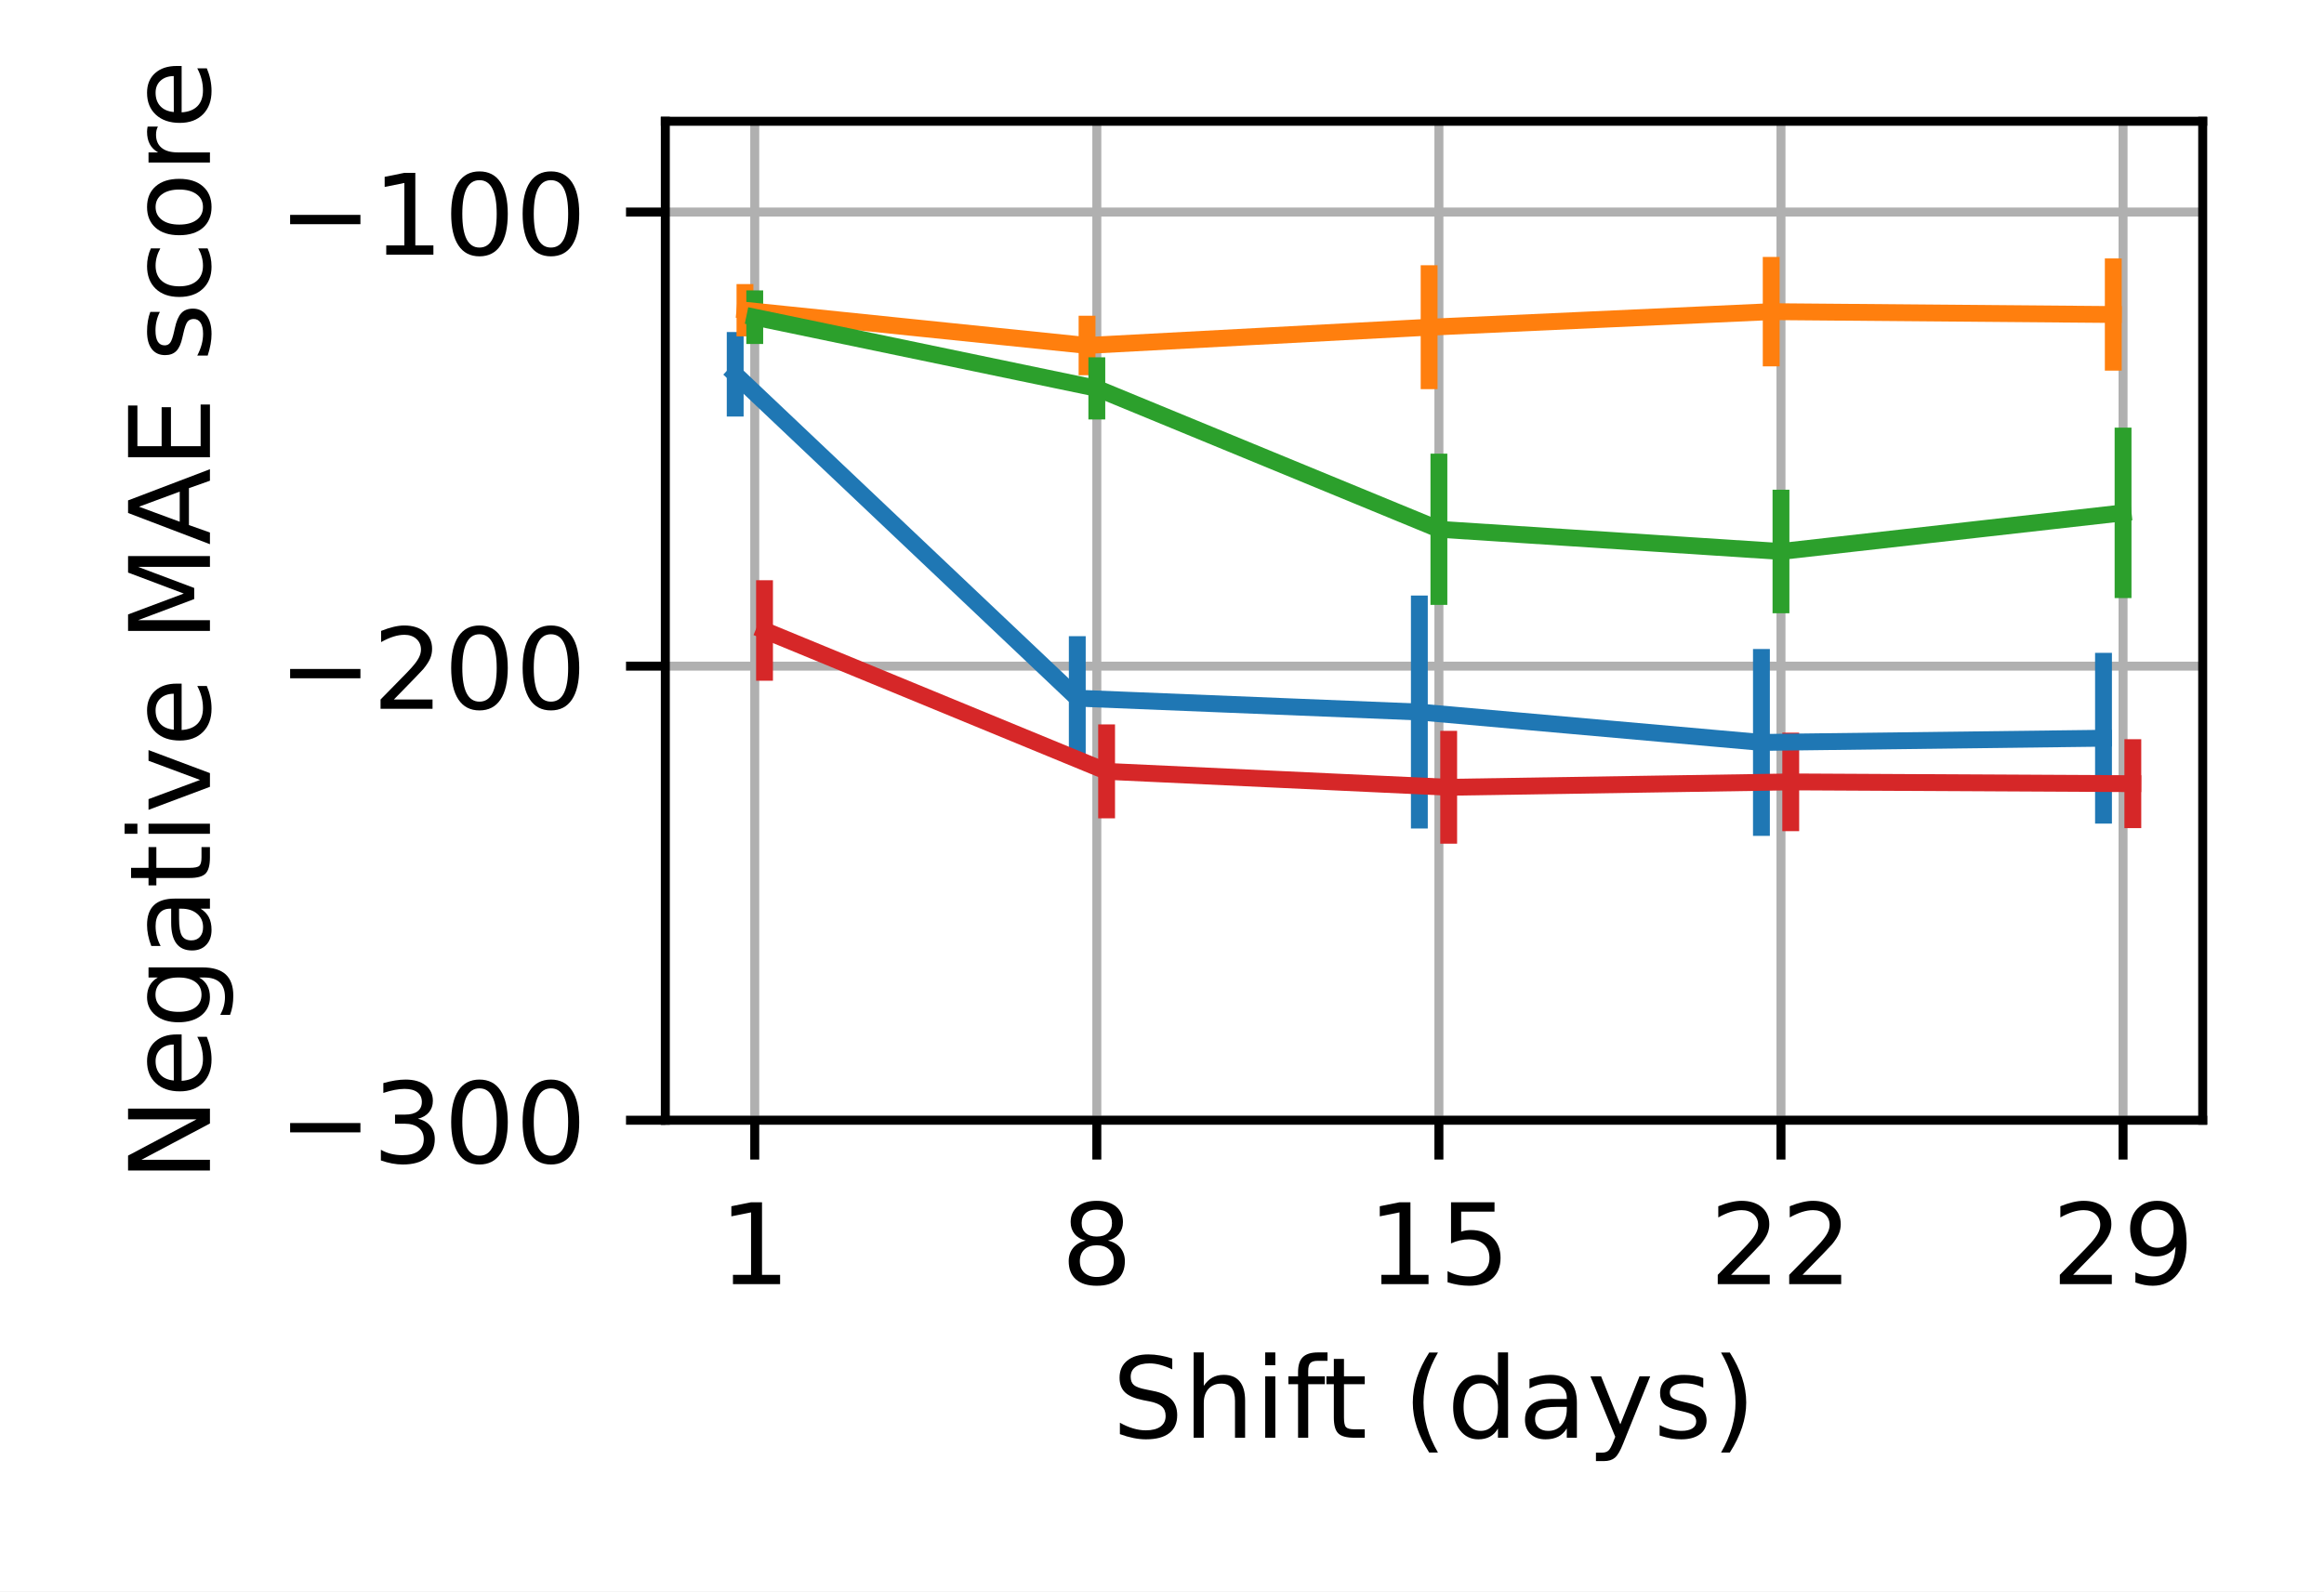
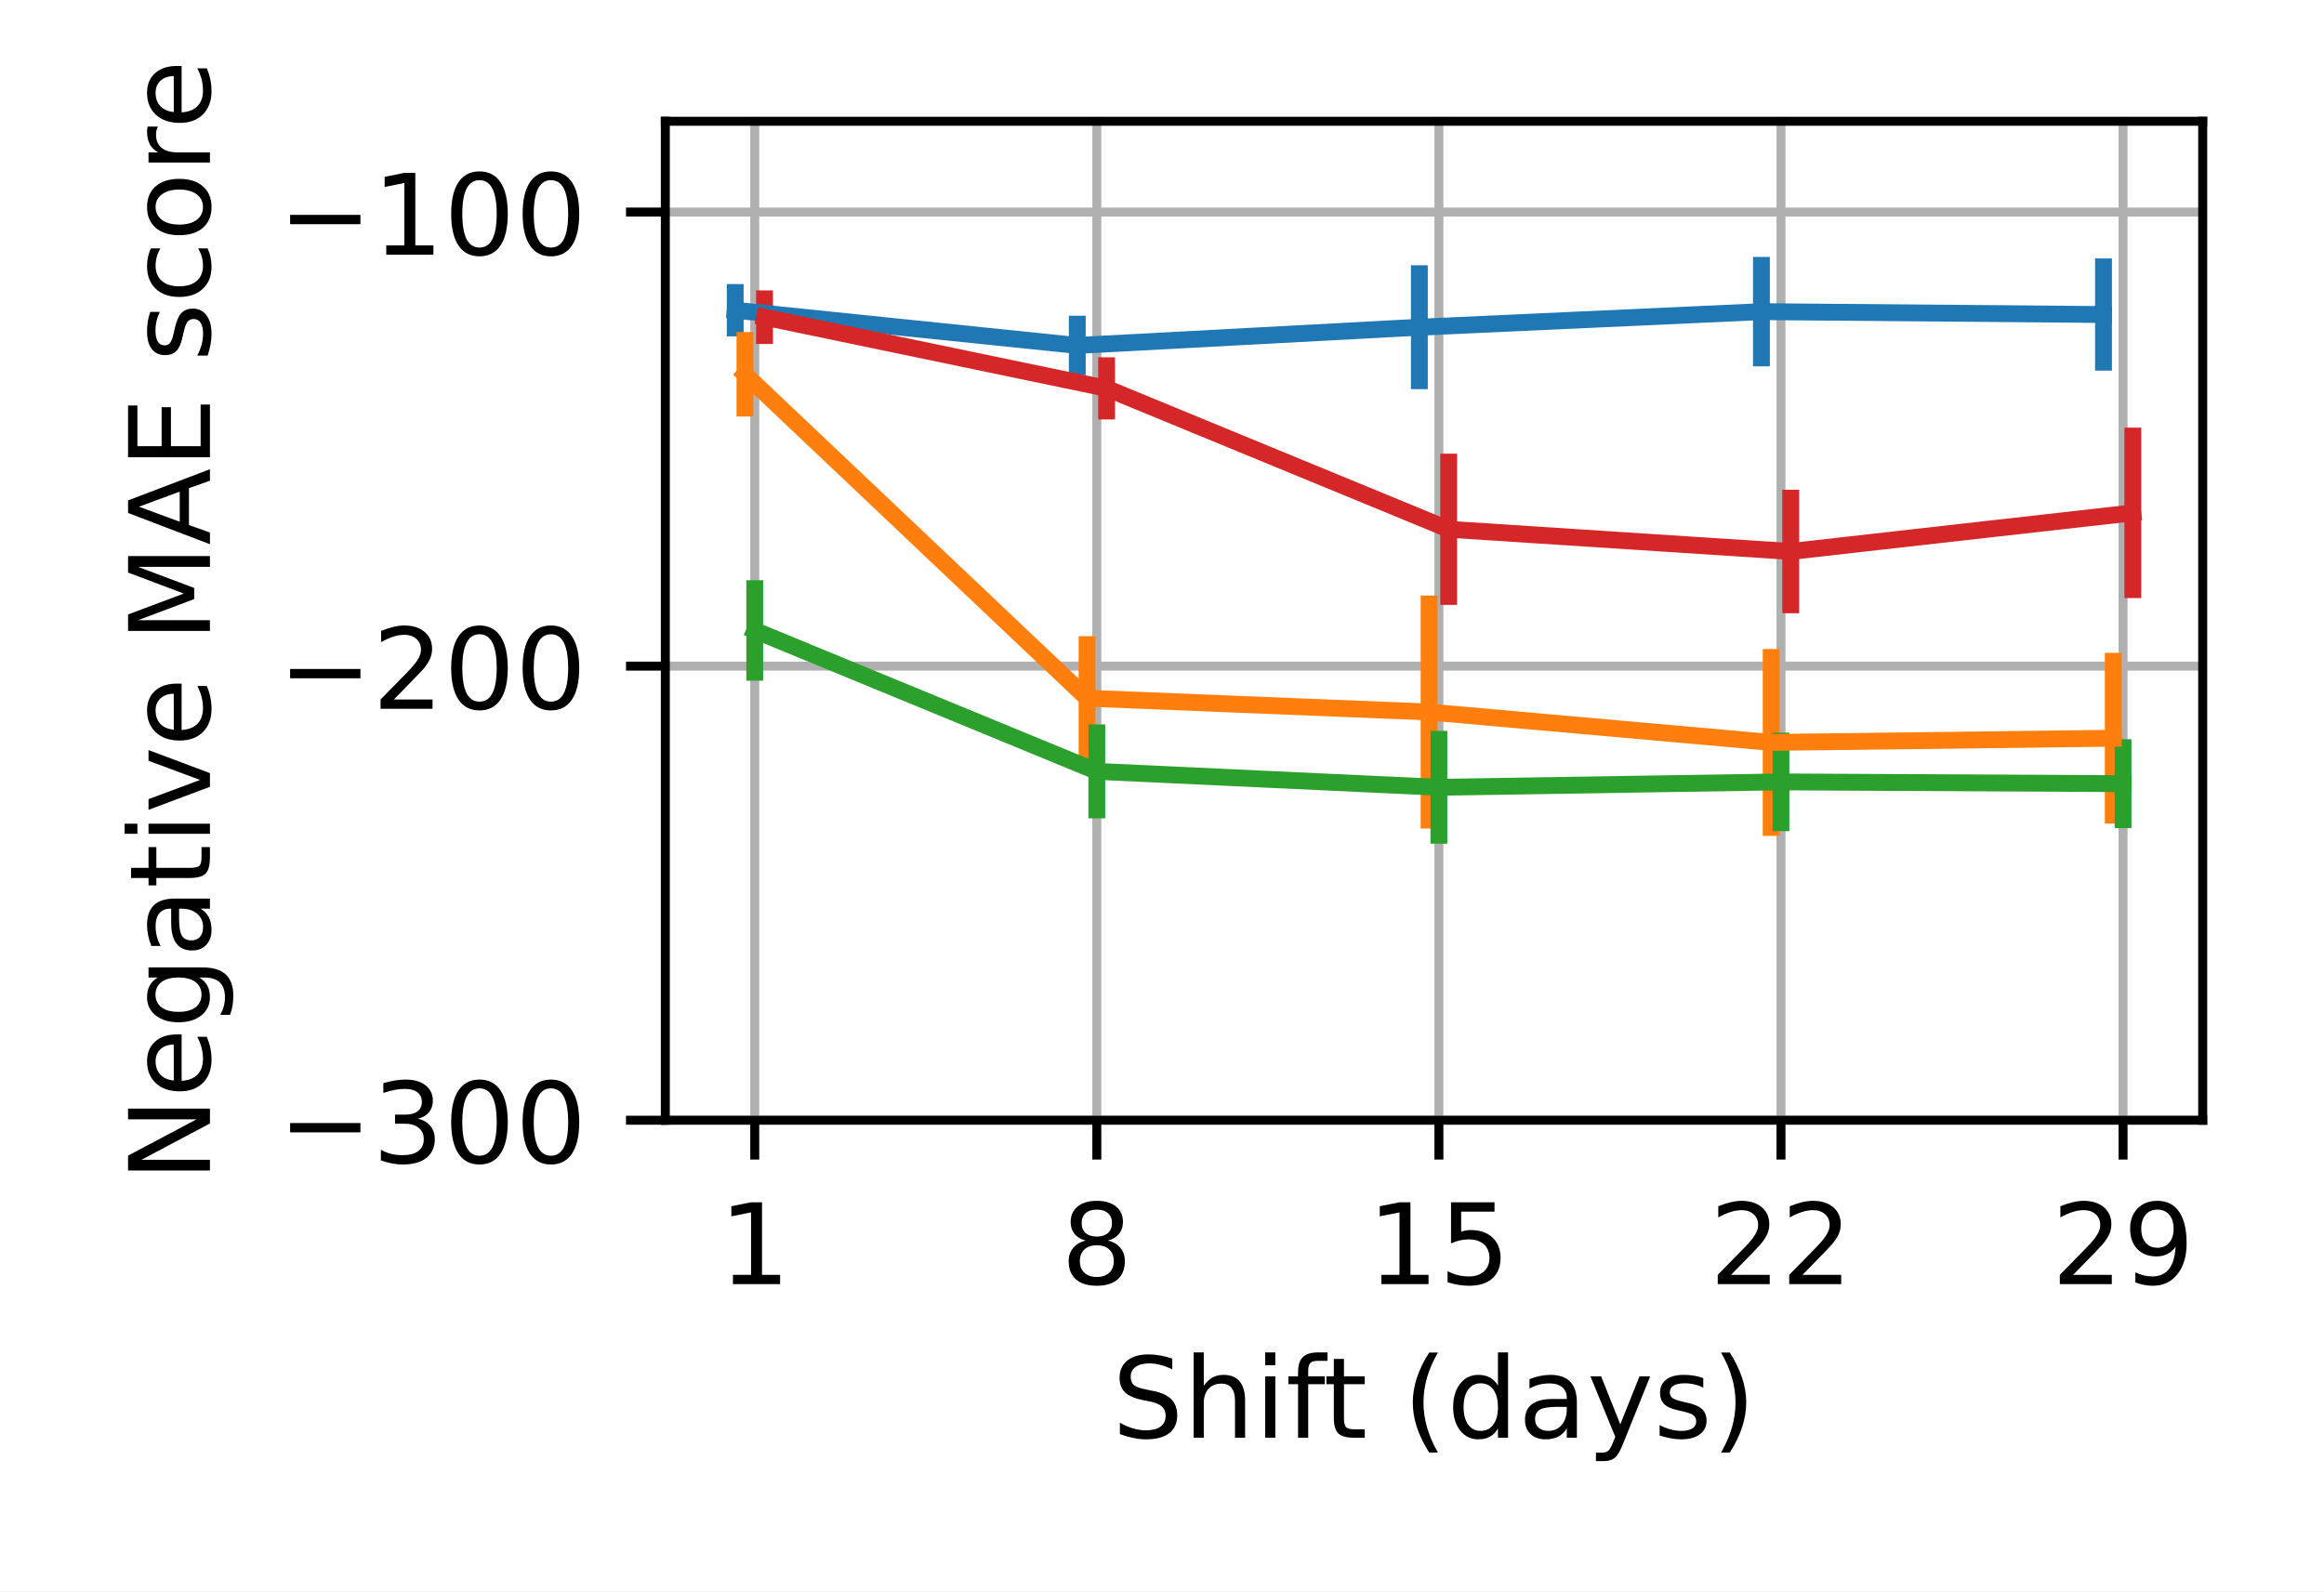
<svg xmlns="http://www.w3.org/2000/svg" xmlns:xlink="http://www.w3.org/1999/xlink" height="141.732pt" version="1.1" viewBox="0 0 206.929 141.732" width="206.929pt">
  <defs>
    <style type="text/css">*{stroke-linecap:butt;stroke-linejoin:round;}</style>
  </defs>
  <g id="figure_1">
    <g id="patch_1">
      <path d="M 0 141.732  L 206.929 141.732  L 206.929 0  L 0 0  z " style="fill:#ffffff;" />
    </g>
    <g id="axes_1">
      <g id="patch_2">
        <path d="M 59.24 99.772  L 196.129 99.772  L 196.129 10.8  L 59.24 10.8  z " style="fill:#ffffff;" />
      </g>
      <g id="matplotlib.axis_1">
        <g id="xtick_1">
          <g id="line2d_1">
-             <path clip-path="url(#p1ba5c6fe31)" d="M 67.203 99.772  L 67.203 10.8  " style="fill:none;stroke:#b0b0b0;stroke-linecap:square;stroke-width:0.8;" />
+             <path clip-path="url(#pe6e3cd3270)" d="M 67.203 99.772  L 67.203 10.8  " style="fill:none;stroke:#b0b0b0;stroke-linecap:square;stroke-width:0.8;" />
          </g>
          <g id="line2d_2">
            <defs>
-               <path d="M 0 0  L 0 3.5  " id="m6f637f64da" style="stroke:#000000;stroke-width:0.8;" />
-             </defs>
-             <g>
-               <use style="stroke:#000000;stroke-width:0.8;" x="67.203" xlink:href="#m6f637f64da" y="99.772" />
+               <path d="M 0 0  L 0 3.5  " id="m296b01f187" style="stroke:#000000;stroke-width:0.8;" />
+             </defs>
+             <g>
+               <use style="stroke:#000000;stroke-width:0.8;" x="67.203" xlink:href="#m296b01f187" y="99.772" />
            </g>
          </g>
          <g id="text_1">
            <g transform="translate(64.02147 114.3707)scale(0.1 -0.1)">
              <defs>
                <path d="M 794 531  L 1825 531  L 1825 4091  L 703 3866  L 703 4441  L 1819 4666  L 2450 4666  L 2450 531  L 3481 531  L 3481 0  L 794 0  L 794 531  z " id="DejaVuSans-31" transform="scale(0.015625)" />
              </defs>
              <use xlink:href="#DejaVuSans-31" />
            </g>
          </g>
        </g>
        <g id="xtick_2">
          <g id="line2d_3">
-             <path clip-path="url(#p1ba5c6fe31)" d="M 97.661 99.772  L 97.661 10.8  " style="fill:none;stroke:#b0b0b0;stroke-linecap:square;stroke-width:0.8;" />
+             <path clip-path="url(#pe6e3cd3270)" d="M 97.661 99.772  L 97.661 10.8  " style="fill:none;stroke:#b0b0b0;stroke-linecap:square;stroke-width:0.8;" />
          </g>
          <g id="line2d_4">
            <g>
-               <use style="stroke:#000000;stroke-width:0.8;" x="97.661" xlink:href="#m6f637f64da" y="99.772" />
+               <use style="stroke:#000000;stroke-width:0.8;" x="97.661" xlink:href="#m296b01f187" y="99.772" />
            </g>
          </g>
          <g id="text_2">
            <g transform="translate(94.47995 114.3707)scale(0.1 -0.1)">
              <defs>
                <path d="M 2034 2216  Q 1584 2216 1326 1975  Q 1069 1734 1069 1313  Q 1069 891 1326 650  Q 1584 409 2034 409  Q 2484 409 2743 651  Q 3003 894 3003 1313  Q 3003 1734 2745 1975  Q 2488 2216 2034 2216  z M 1403 2484  Q 997 2584 770 2862  Q 544 3141 544 3541  Q 544 4100 942 4425  Q 1341 4750 2034 4750  Q 2731 4750 3128 4425  Q 3525 4100 3525 3541  Q 3525 3141 3298 2862  Q 3072 2584 2669 2484  Q 3125 2378 3379 2068  Q 3634 1759 3634 1313  Q 3634 634 3220 271  Q 2806 -91 2034 -91  Q 1263 -91 848 271  Q 434 634 434 1313  Q 434 1759 690 2068  Q 947 2378 1403 2484  z M 1172 3481  Q 1172 3119 1398 2916  Q 1625 2713 2034 2713  Q 2441 2713 2670 2916  Q 2900 3119 2900 3481  Q 2900 3844 2670 4047  Q 2441 4250 2034 4250  Q 1625 4250 1398 4047  Q 1172 3844 1172 3481  z " id="DejaVuSans-38" transform="scale(0.015625)" />
              </defs>
              <use xlink:href="#DejaVuSans-38" />
            </g>
          </g>
        </g>
        <g id="xtick_3">
          <g id="line2d_5">
-             <path clip-path="url(#p1ba5c6fe31)" d="M 128.12 99.772  L 128.12 10.8  " style="fill:none;stroke:#b0b0b0;stroke-linecap:square;stroke-width:0.8;" />
+             <path clip-path="url(#pe6e3cd3270)" d="M 128.12 99.772  L 128.12 10.8  " style="fill:none;stroke:#b0b0b0;stroke-linecap:square;stroke-width:0.8;" />
          </g>
          <g id="line2d_6">
            <g>
-               <use style="stroke:#000000;stroke-width:0.8;" x="128.12" xlink:href="#m6f637f64da" y="99.772" />
+               <use style="stroke:#000000;stroke-width:0.8;" x="128.12" xlink:href="#m296b01f187" y="99.772" />
            </g>
          </g>
          <g id="text_3">
            <g transform="translate(121.7572 114.3707)scale(0.1 -0.1)">
              <defs>
                <path d="M 691 4666  L 3169 4666  L 3169 4134  L 1269 4134  L 1269 2991  Q 1406 3038 1543 3061  Q 1681 3084 1819 3084  Q 2600 3084 3056 2656  Q 3513 2228 3513 1497  Q 3513 744 3044 326  Q 2575 -91 1722 -91  Q 1428 -91 1123 -41  Q 819 9 494 109  L 494 744  Q 775 591 1075 516  Q 1375 441 1709 441  Q 2250 441 2565 725  Q 2881 1009 2881 1497  Q 2881 1984 2565 2268  Q 2250 2553 1709 2553  Q 1456 2553 1204 2497  Q 953 2441 691 2322  L 691 4666  z " id="DejaVuSans-35" transform="scale(0.015625)" />
              </defs>
              <use xlink:href="#DejaVuSans-31" />
              <use x="63.623" xlink:href="#DejaVuSans-35" />
            </g>
          </g>
        </g>
        <g id="xtick_4">
          <g id="line2d_7">
-             <path clip-path="url(#p1ba5c6fe31)" d="M 158.578 99.772  L 158.578 10.8  " style="fill:none;stroke:#b0b0b0;stroke-linecap:square;stroke-width:0.8;" />
+             <path clip-path="url(#pe6e3cd3270)" d="M 158.578 99.772  L 158.578 10.8  " style="fill:none;stroke:#b0b0b0;stroke-linecap:square;stroke-width:0.8;" />
          </g>
          <g id="line2d_8">
            <g>
-               <use style="stroke:#000000;stroke-width:0.8;" x="158.578" xlink:href="#m6f637f64da" y="99.772" />
+               <use style="stroke:#000000;stroke-width:0.8;" x="158.578" xlink:href="#m296b01f187" y="99.772" />
            </g>
          </g>
          <g id="text_4">
            <g transform="translate(152.2157 114.3707)scale(0.1 -0.1)">
              <defs>
                <path d="M 1228 531  L 3431 531  L 3431 0  L 469 0  L 469 531  Q 828 903 1448 1529  Q 2069 2156 2228 2338  Q 2531 2678 2651 2914  Q 2772 3150 2772 3378  Q 2772 3750 2511 3984  Q 2250 4219 1831 4219  Q 1534 4219 1204 4116  Q 875 4013 500 3803  L 500 4441  Q 881 4594 1212 4672  Q 1544 4750 1819 4750  Q 2544 4750 2975 4387  Q 3406 4025 3406 3419  Q 3406 3131 3298 2873  Q 3191 2616 2906 2266  Q 2828 2175 2409 1742  Q 1991 1309 1228 531  z " id="DejaVuSans-32" transform="scale(0.015625)" />
              </defs>
              <use xlink:href="#DejaVuSans-32" />
              <use x="63.623" xlink:href="#DejaVuSans-32" />
            </g>
          </g>
        </g>
        <g id="xtick_5">
          <g id="line2d_9">
-             <path clip-path="url(#p1ba5c6fe31)" d="M 189.037 99.772  L 189.037 10.8  " style="fill:none;stroke:#b0b0b0;stroke-linecap:square;stroke-width:0.8;" />
+             <path clip-path="url(#pe6e3cd3270)" d="M 189.037 99.772  L 189.037 10.8  " style="fill:none;stroke:#b0b0b0;stroke-linecap:square;stroke-width:0.8;" />
          </g>
          <g id="line2d_10">
            <g>
-               <use style="stroke:#000000;stroke-width:0.8;" x="189.037" xlink:href="#m6f637f64da" y="99.772" />
+               <use style="stroke:#000000;stroke-width:0.8;" x="189.037" xlink:href="#m296b01f187" y="99.772" />
            </g>
          </g>
          <g id="text_5">
            <g transform="translate(182.6742 114.3707)scale(0.1 -0.1)">
              <defs>
                <path d="M 703 97  L 703 672  Q 941 559 1184 500  Q 1428 441 1663 441  Q 2288 441 2617 861  Q 2947 1281 2994 2138  Q 2813 1869 2534 1725  Q 2256 1581 1919 1581  Q 1219 1581 811 2004  Q 403 2428 403 3163  Q 403 3881 828 4315  Q 1253 4750 1959 4750  Q 2769 4750 3195 4129  Q 3622 3509 3622 2328  Q 3622 1225 3098 567  Q 2575 -91 1691 -91  Q 1453 -91 1209 -44  Q 966 3 703 97  z M 1959 2075  Q 2384 2075 2632 2365  Q 2881 2656 2881 3163  Q 2881 3666 2632 3958  Q 2384 4250 1959 4250  Q 1534 4250 1286 3958  Q 1038 3666 1038 3163  Q 1038 2656 1286 2365  Q 1534 2075 1959 2075  z " id="DejaVuSans-39" transform="scale(0.015625)" />
              </defs>
              <use xlink:href="#DejaVuSans-32" />
              <use x="63.623" xlink:href="#DejaVuSans-39" />
            </g>
          </g>
        </g>
        <g id="text_6">
          <g transform="translate(99.02675 128.0488)scale(0.1 -0.1)">
            <defs>
              <path d="M 3425 4513  L 3425 3897  Q 3066 4069 2747 4153  Q 2428 4238 2131 4238  Q 1616 4238 1336 4038  Q 1056 3838 1056 3469  Q 1056 3159 1242 3001  Q 1428 2844 1947 2747  L 2328 2669  Q 3034 2534 3370 2195  Q 3706 1856 3706 1288  Q 3706 609 3251 259  Q 2797 -91 1919 -91  Q 1588 -91 1214 -16  Q 841 59 441 206  L 441 856  Q 825 641 1194 531  Q 1563 422 1919 422  Q 2459 422 2753 634  Q 3047 847 3047 1241  Q 3047 1584 2836 1778  Q 2625 1972 2144 2069  L 1759 2144  Q 1053 2284 737 2584  Q 422 2884 422 3419  Q 422 4038 858 4394  Q 1294 4750 2059 4750  Q 2388 4750 2728 4690  Q 3069 4631 3425 4513  z " id="DejaVuSans-53" transform="scale(0.015625)" />
              <path d="M 3513 2113  L 3513 0  L 2938 0  L 2938 2094  Q 2938 2591 2744 2837  Q 2550 3084 2163 3084  Q 1697 3084 1428 2787  Q 1159 2491 1159 1978  L 1159 0  L 581 0  L 581 4863  L 1159 4863  L 1159 2956  Q 1366 3272 1645 3428  Q 1925 3584 2291 3584  Q 2894 3584 3203 3211  Q 3513 2838 3513 2113  z " id="DejaVuSans-68" transform="scale(0.015625)" />
              <path d="M 603 3500  L 1178 3500  L 1178 0  L 603 0  L 603 3500  z M 603 4863  L 1178 4863  L 1178 4134  L 603 4134  L 603 4863  z " id="DejaVuSans-69" transform="scale(0.015625)" />
              <path d="M 2375 4863  L 2375 4384  L 1825 4384  Q 1516 4384 1395 4259  Q 1275 4134 1275 3809  L 1275 3500  L 2222 3500  L 2222 3053  L 1275 3053  L 1275 0  L 697 0  L 697 3053  L 147 3053  L 147 3500  L 697 3500  L 697 3744  Q 697 4328 969 4595  Q 1241 4863 1831 4863  L 2375 4863  z " id="DejaVuSans-66" transform="scale(0.015625)" />
              <path d="M 1172 4494  L 1172 3500  L 2356 3500  L 2356 3053  L 1172 3053  L 1172 1153  Q 1172 725 1289 603  Q 1406 481 1766 481  L 2356 481  L 2356 0  L 1766 0  Q 1100 0 847 248  Q 594 497 594 1153  L 594 3053  L 172 3053  L 172 3500  L 594 3500  L 594 4494  L 1172 4494  z " id="DejaVuSans-74" transform="scale(0.015625)" />
              <path id="DejaVuSans-20" transform="scale(0.015625)" />
              <path d="M 1984 4856  Q 1566 4138 1362 3434  Q 1159 2731 1159 2009  Q 1159 1288 1364 580  Q 1569 -128 1984 -844  L 1484 -844  Q 1016 -109 783 600  Q 550 1309 550 2009  Q 550 2706 781 3412  Q 1013 4119 1484 4856  L 1984 4856  z " id="DejaVuSans-28" transform="scale(0.015625)" />
              <path d="M 2906 2969  L 2906 4863  L 3481 4863  L 3481 0  L 2906 0  L 2906 525  Q 2725 213 2448 61  Q 2172 -91 1784 -91  Q 1150 -91 751 415  Q 353 922 353 1747  Q 353 2572 751 3078  Q 1150 3584 1784 3584  Q 2172 3584 2448 3432  Q 2725 3281 2906 2969  z M 947 1747  Q 947 1113 1208 752  Q 1469 391 1925 391  Q 2381 391 2643 752  Q 2906 1113 2906 1747  Q 2906 2381 2643 2742  Q 2381 3103 1925 3103  Q 1469 3103 1208 2742  Q 947 2381 947 1747  z " id="DejaVuSans-64" transform="scale(0.015625)" />
              <path d="M 2194 1759  Q 1497 1759 1228 1600  Q 959 1441 959 1056  Q 959 750 1161 570  Q 1363 391 1709 391  Q 2188 391 2477 730  Q 2766 1069 2766 1631  L 2766 1759  L 2194 1759  z M 3341 1997  L 3341 0  L 2766 0  L 2766 531  Q 2569 213 2275 61  Q 1981 -91 1556 -91  Q 1019 -91 701 211  Q 384 513 384 1019  Q 384 1609 779 1909  Q 1175 2209 1959 2209  L 2766 2209  L 2766 2266  Q 2766 2663 2505 2880  Q 2244 3097 1772 3097  Q 1472 3097 1187 3025  Q 903 2953 641 2809  L 641 3341  Q 956 3463 1253 3523  Q 1550 3584 1831 3584  Q 2591 3584 2966 3190  Q 3341 2797 3341 1997  z " id="DejaVuSans-61" transform="scale(0.015625)" />
              <path d="M 2059 -325  Q 1816 -950 1584 -1140  Q 1353 -1331 966 -1331  L 506 -1331  L 506 -850  L 844 -850  Q 1081 -850 1212 -737  Q 1344 -625 1503 -206  L 1606 56  L 191 3500  L 800 3500  L 1894 763  L 2988 3500  L 3597 3500  L 2059 -325  z " id="DejaVuSans-79" transform="scale(0.015625)" />
              <path d="M 2834 3397  L 2834 2853  Q 2591 2978 2328 3040  Q 2066 3103 1784 3103  Q 1356 3103 1142 2972  Q 928 2841 928 2578  Q 928 2378 1081 2264  Q 1234 2150 1697 2047  L 1894 2003  Q 2506 1872 2764 1633  Q 3022 1394 3022 966  Q 3022 478 2636 193  Q 2250 -91 1575 -91  Q 1294 -91 989 -36  Q 684 19 347 128  L 347 722  Q 666 556 975 473  Q 1284 391 1588 391  Q 1994 391 2212 530  Q 2431 669 2431 922  Q 2431 1156 2273 1281  Q 2116 1406 1581 1522  L 1381 1569  Q 847 1681 609 1914  Q 372 2147 372 2553  Q 372 3047 722 3315  Q 1072 3584 1716 3584  Q 2034 3584 2315 3537  Q 2597 3491 2834 3397  z " id="DejaVuSans-73" transform="scale(0.015625)" />
              <path d="M 513 4856  L 1013 4856  Q 1481 4119 1714 3412  Q 1947 2706 1947 2009  Q 1947 1309 1714 600  Q 1481 -109 1013 -844  L 513 -844  Q 928 -128 1133 580  Q 1338 1288 1338 2009  Q 1338 2731 1133 3434  Q 928 4138 513 4856  z " id="DejaVuSans-29" transform="scale(0.015625)" />
            </defs>
            <use xlink:href="#DejaVuSans-53" />
            <use x="63.477" xlink:href="#DejaVuSans-68" />
            <use x="126.855" xlink:href="#DejaVuSans-69" />
            <use x="154.639" xlink:href="#DejaVuSans-66" />
            <use x="188.094" xlink:href="#DejaVuSans-74" />
            <use x="227.303" xlink:href="#DejaVuSans-20" />
            <use x="259.09" xlink:href="#DejaVuSans-28" />
            <use x="298.104" xlink:href="#DejaVuSans-64" />
            <use x="361.58" xlink:href="#DejaVuSans-61" />
            <use x="422.859" xlink:href="#DejaVuSans-79" />
            <use x="482.039" xlink:href="#DejaVuSans-73" />
            <use x="534.139" xlink:href="#DejaVuSans-29" />
          </g>
        </g>
      </g>
      <g id="matplotlib.axis_2">
        <g id="ytick_1">
          <g id="line2d_11">
-             <path clip-path="url(#p1ba5c6fe31)" d="M 59.24 99.772  L 196.129 99.772  " style="fill:none;stroke:#b0b0b0;stroke-linecap:square;stroke-width:0.8;" />
+             <path clip-path="url(#pe6e3cd3270)" d="M 59.24 99.772  L 196.129 99.772  " style="fill:none;stroke:#b0b0b0;stroke-linecap:square;stroke-width:0.8;" />
          </g>
          <g id="line2d_12">
            <defs>
-               <path d="M 0 0  L -3.5 0  " id="m049389be55" style="stroke:#000000;stroke-width:0.8;" />
-             </defs>
-             <g>
-               <use style="stroke:#000000;stroke-width:0.8;" x="59.24" xlink:href="#m049389be55" y="99.772" />
+               <path d="M 0 0  L -3.5 0  " id="md3a9772e3e" style="stroke:#000000;stroke-width:0.8;" />
+             </defs>
+             <g>
+               <use style="stroke:#000000;stroke-width:0.8;" x="59.24" xlink:href="#md3a9772e3e" y="99.772" />
            </g>
          </g>
          <g id="text_7">
            <g transform="translate(24.77281 103.5715)scale(0.1 -0.1)">
              <defs>
                <path d="M 678 2272  L 4684 2272  L 4684 1741  L 678 1741  L 678 2272  z " id="DejaVuSans-2212" transform="scale(0.015625)" />
                <path d="M 2597 2516  Q 3050 2419 3304 2112  Q 3559 1806 3559 1356  Q 3559 666 3084 287  Q 2609 -91 1734 -91  Q 1441 -91 1130 -33  Q 819 25 488 141  L 488 750  Q 750 597 1062 519  Q 1375 441 1716 441  Q 2309 441 2620 675  Q 2931 909 2931 1356  Q 2931 1769 2642 2001  Q 2353 2234 1838 2234  L 1294 2234  L 1294 2753  L 1863 2753  Q 2328 2753 2575 2939  Q 2822 3125 2822 3475  Q 2822 3834 2567 4026  Q 2313 4219 1838 4219  Q 1578 4219 1281 4162  Q 984 4106 628 3988  L 628 4550  Q 988 4650 1302 4700  Q 1616 4750 1894 4750  Q 2613 4750 3031 4423  Q 3450 4097 3450 3541  Q 3450 3153 3228 2886  Q 3006 2619 2597 2516  z " id="DejaVuSans-33" transform="scale(0.015625)" />
                <path d="M 2034 4250  Q 1547 4250 1301 3770  Q 1056 3291 1056 2328  Q 1056 1369 1301 889  Q 1547 409 2034 409  Q 2525 409 2770 889  Q 3016 1369 3016 2328  Q 3016 3291 2770 3770  Q 2525 4250 2034 4250  z M 2034 4750  Q 2819 4750 3233 4129  Q 3647 3509 3647 2328  Q 3647 1150 3233 529  Q 2819 -91 2034 -91  Q 1250 -91 836 529  Q 422 1150 422 2328  Q 422 3509 836 4129  Q 1250 4750 2034 4750  z " id="DejaVuSans-30" transform="scale(0.015625)" />
              </defs>
              <use xlink:href="#DejaVuSans-2212" />
              <use x="83.789" xlink:href="#DejaVuSans-33" />
              <use x="147.412" xlink:href="#DejaVuSans-30" />
              <use x="211.035" xlink:href="#DejaVuSans-30" />
            </g>
          </g>
        </g>
        <g id="ytick_2">
          <g id="line2d_13">
-             <path clip-path="url(#p1ba5c6fe31)" d="M 59.24 59.33  L 196.129 59.33  " style="fill:none;stroke:#b0b0b0;stroke-linecap:square;stroke-width:0.8;" />
+             <path clip-path="url(#pe6e3cd3270)" d="M 59.24 59.33  L 196.129 59.33  " style="fill:none;stroke:#b0b0b0;stroke-linecap:square;stroke-width:0.8;" />
          </g>
          <g id="line2d_14">
            <g>
-               <use style="stroke:#000000;stroke-width:0.8;" x="59.24" xlink:href="#m049389be55" y="59.33" />
+               <use style="stroke:#000000;stroke-width:0.8;" x="59.24" xlink:href="#md3a9772e3e" y="59.33" />
            </g>
          </g>
          <g id="text_8">
            <g transform="translate(24.77281 63.12956)scale(0.1 -0.1)">
              <use xlink:href="#DejaVuSans-2212" />
              <use x="83.789" xlink:href="#DejaVuSans-32" />
              <use x="147.412" xlink:href="#DejaVuSans-30" />
              <use x="211.035" xlink:href="#DejaVuSans-30" />
            </g>
          </g>
        </g>
        <g id="ytick_3">
          <g id="line2d_15">
-             <path clip-path="url(#p1ba5c6fe31)" d="M 59.24 18.888  L 196.129 18.888  " style="fill:none;stroke:#b0b0b0;stroke-linecap:square;stroke-width:0.8;" />
+             <path clip-path="url(#pe6e3cd3270)" d="M 59.24 18.888  L 196.129 18.888  " style="fill:none;stroke:#b0b0b0;stroke-linecap:square;stroke-width:0.8;" />
          </g>
          <g id="line2d_16">
            <g>
-               <use style="stroke:#000000;stroke-width:0.8;" x="59.24" xlink:href="#m049389be55" y="18.888" />
+               <use style="stroke:#000000;stroke-width:0.8;" x="59.24" xlink:href="#md3a9772e3e" y="18.888" />
            </g>
          </g>
          <g id="text_9">
            <g transform="translate(24.77281 22.68761)scale(0.1 -0.1)">
              <use xlink:href="#DejaVuSans-2212" />
              <use x="83.789" xlink:href="#DejaVuSans-31" />
              <use x="147.412" xlink:href="#DejaVuSans-30" />
              <use x="211.035" xlink:href="#DejaVuSans-30" />
            </g>
          </g>
        </g>
        <g id="text_10">
          <g transform="translate(18.69312 105.2315)rotate(-90)scale(0.1 -0.1)">
            <defs>
              <path d="M 628 4666  L 1478 4666  L 3547 763  L 3547 4666  L 4159 4666  L 4159 0  L 3309 0  L 1241 3903  L 1241 0  L 628 0  L 628 4666  z " id="DejaVuSans-4e" transform="scale(0.015625)" />
              <path d="M 3597 1894  L 3597 1613  L 953 1613  Q 991 1019 1311 708  Q 1631 397 2203 397  Q 2534 397 2845 478  Q 3156 559 3463 722  L 3463 178  Q 3153 47 2828 -22  Q 2503 -91 2169 -91  Q 1331 -91 842 396  Q 353 884 353 1716  Q 353 2575 817 3079  Q 1281 3584 2069 3584  Q 2775 3584 3186 3129  Q 3597 2675 3597 1894  z M 3022 2063  Q 3016 2534 2758 2815  Q 2500 3097 2075 3097  Q 1594 3097 1305 2825  Q 1016 2553 972 2059  L 3022 2063  z " id="DejaVuSans-65" transform="scale(0.015625)" />
              <path d="M 2906 1791  Q 2906 2416 2648 2759  Q 2391 3103 1925 3103  Q 1463 3103 1205 2759  Q 947 2416 947 1791  Q 947 1169 1205 825  Q 1463 481 1925 481  Q 2391 481 2648 825  Q 2906 1169 2906 1791  z M 3481 434  Q 3481 -459 3084 -895  Q 2688 -1331 1869 -1331  Q 1566 -1331 1297 -1286  Q 1028 -1241 775 -1147  L 775 -588  Q 1028 -725 1275 -790  Q 1522 -856 1778 -856  Q 2344 -856 2625 -561  Q 2906 -266 2906 331  L 2906 616  Q 2728 306 2450 153  Q 2172 0 1784 0  Q 1141 0 747 490  Q 353 981 353 1791  Q 353 2603 747 3093  Q 1141 3584 1784 3584  Q 2172 3584 2450 3431  Q 2728 3278 2906 2969  L 2906 3500  L 3481 3500  L 3481 434  z " id="DejaVuSans-67" transform="scale(0.015625)" />
              <path d="M 191 3500  L 800 3500  L 1894 563  L 2988 3500  L 3597 3500  L 2284 0  L 1503 0  L 191 3500  z " id="DejaVuSans-76" transform="scale(0.015625)" />
              <path d="M 628 4666  L 1569 4666  L 2759 1491  L 3956 4666  L 4897 4666  L 4897 0  L 4281 0  L 4281 4097  L 3078 897  L 2444 897  L 1241 4097  L 1241 0  L 628 0  L 628 4666  z " id="DejaVuSans-4d" transform="scale(0.015625)" />
              <path d="M 2188 4044  L 1331 1722  L 3047 1722  L 2188 4044  z M 1831 4666  L 2547 4666  L 4325 0  L 3669 0  L 3244 1197  L 1141 1197  L 716 0  L 50 0  L 1831 4666  z " id="DejaVuSans-41" transform="scale(0.015625)" />
              <path d="M 628 4666  L 3578 4666  L 3578 4134  L 1259 4134  L 1259 2753  L 3481 2753  L 3481 2222  L 1259 2222  L 1259 531  L 3634 531  L 3634 0  L 628 0  L 628 4666  z " id="DejaVuSans-45" transform="scale(0.015625)" />
              <path d="M 3122 3366  L 3122 2828  Q 2878 2963 2633 3030  Q 2388 3097 2138 3097  Q 1578 3097 1268 2742  Q 959 2388 959 1747  Q 959 1106 1268 751  Q 1578 397 2138 397  Q 2388 397 2633 464  Q 2878 531 3122 666  L 3122 134  Q 2881 22 2623 -34  Q 2366 -91 2075 -91  Q 1284 -91 818 406  Q 353 903 353 1747  Q 353 2603 823 3093  Q 1294 3584 2113 3584  Q 2378 3584 2631 3529  Q 2884 3475 3122 3366  z " id="DejaVuSans-63" transform="scale(0.015625)" />
              <path d="M 1959 3097  Q 1497 3097 1228 2736  Q 959 2375 959 1747  Q 959 1119 1226 758  Q 1494 397 1959 397  Q 2419 397 2687 759  Q 2956 1122 2956 1747  Q 2956 2369 2687 2733  Q 2419 3097 1959 3097  z M 1959 3584  Q 2709 3584 3137 3096  Q 3566 2609 3566 1747  Q 3566 888 3137 398  Q 2709 -91 1959 -91  Q 1206 -91 779 398  Q 353 888 353 1747  Q 353 2609 779 3096  Q 1206 3584 1959 3584  z " id="DejaVuSans-6f" transform="scale(0.015625)" />
              <path d="M 2631 2963  Q 2534 3019 2420 3045  Q 2306 3072 2169 3072  Q 1681 3072 1420 2755  Q 1159 2438 1159 1844  L 1159 0  L 581 0  L 581 3500  L 1159 3500  L 1159 2956  Q 1341 3275 1631 3429  Q 1922 3584 2338 3584  Q 2397 3584 2469 3576  Q 2541 3569 2628 3553  L 2631 2963  z " id="DejaVuSans-72" transform="scale(0.015625)" />
            </defs>
            <use xlink:href="#DejaVuSans-4e" />
            <use x="74.805" xlink:href="#DejaVuSans-65" />
            <use x="136.328" xlink:href="#DejaVuSans-67" />
            <use x="199.805" xlink:href="#DejaVuSans-61" />
            <use x="261.084" xlink:href="#DejaVuSans-74" />
            <use x="300.293" xlink:href="#DejaVuSans-69" />
            <use x="328.076" xlink:href="#DejaVuSans-76" />
            <use x="387.256" xlink:href="#DejaVuSans-65" />
            <use x="448.779" xlink:href="#DejaVuSans-20" />
            <use x="480.566" xlink:href="#DejaVuSans-4d" />
            <use x="566.846" xlink:href="#DejaVuSans-41" />
            <use x="635.254" xlink:href="#DejaVuSans-45" />
            <use x="698.438" xlink:href="#DejaVuSans-20" />
            <use x="730.225" xlink:href="#DejaVuSans-73" />
            <use x="782.324" xlink:href="#DejaVuSans-63" />
            <use x="837.305" xlink:href="#DejaVuSans-6f" />
            <use x="898.486" xlink:href="#DejaVuSans-72" />
            <use x="937.35" xlink:href="#DejaVuSans-65" />
          </g>
        </g>
      </g>
      <g id="LineCollection_1">
-         <path clip-path="url(#p1ba5c6fe31)" d="M 65.462 37.097  L 65.462 29.569  " style="fill:none;stroke:#1f77b4;stroke-width:1.5;" />
-         <path clip-path="url(#p1ba5c6fe31)" d="M 95.921 67.701  L 95.921 56.662  " style="fill:none;stroke:#1f77b4;stroke-width:1.5;" />
-         <path clip-path="url(#p1ba5c6fe31)" d="M 126.379 73.787  L 126.379 53.041  " style="fill:none;stroke:#1f77b4;stroke-width:1.5;" />
-         <path clip-path="url(#p1ba5c6fe31)" d="M 156.838 74.444  L 156.838 57.802  " style="fill:none;stroke:#1f77b4;stroke-width:1.5;" />
-         <path clip-path="url(#p1ba5c6fe31)" d="M 187.296 73.353  L 187.296 58.145  " style="fill:none;stroke:#1f77b4;stroke-width:1.5;" />
+         <path clip-path="url(#pe6e3cd3270)" d="M 65.462 29.957  L 65.462 25.302  " style="fill:none;stroke:#1f77b4;stroke-width:1.5;" />
+         <path clip-path="url(#pe6e3cd3270)" d="M 95.921 33.417  L 95.921 28.121  " style="fill:none;stroke:#1f77b4;stroke-width:1.5;" />
+         <path clip-path="url(#pe6e3cd3270)" d="M 126.379 34.66  L 126.379 23.625  " style="fill:none;stroke:#1f77b4;stroke-width:1.5;" />
+         <path clip-path="url(#pe6e3cd3270)" d="M 156.838 32.628  L 156.838 22.883  " style="fill:none;stroke:#1f77b4;stroke-width:1.5;" />
+         <path clip-path="url(#pe6e3cd3270)" d="M 187.296 33.007  L 187.296 23.018  " style="fill:none;stroke:#1f77b4;stroke-width:1.5;" />
      </g>
      <g id="LineCollection_2">
-         <path clip-path="url(#p1ba5c6fe31)" d="M 66.332 29.957  L 66.332 25.302  " style="fill:none;stroke:#ff7f0e;stroke-width:1.5;" />
-         <path clip-path="url(#p1ba5c6fe31)" d="M 96.791 33.417  L 96.791 28.121  " style="fill:none;stroke:#ff7f0e;stroke-width:1.5;" />
-         <path clip-path="url(#p1ba5c6fe31)" d="M 127.249 34.66  L 127.249 23.625  " style="fill:none;stroke:#ff7f0e;stroke-width:1.5;" />
-         <path clip-path="url(#p1ba5c6fe31)" d="M 157.708 32.628  L 157.708 22.883  " style="fill:none;stroke:#ff7f0e;stroke-width:1.5;" />
-         <path clip-path="url(#p1ba5c6fe31)" d="M 188.166 33.007  L 188.166 23.018  " style="fill:none;stroke:#ff7f0e;stroke-width:1.5;" />
+         <path clip-path="url(#pe6e3cd3270)" d="M 66.332 37.097  L 66.332 29.569  " style="fill:none;stroke:#ff7f0e;stroke-width:1.5;" />
+         <path clip-path="url(#pe6e3cd3270)" d="M 96.791 67.701  L 96.791 56.662  " style="fill:none;stroke:#ff7f0e;stroke-width:1.5;" />
+         <path clip-path="url(#pe6e3cd3270)" d="M 127.249 73.787  L 127.249 53.041  " style="fill:none;stroke:#ff7f0e;stroke-width:1.5;" />
+         <path clip-path="url(#pe6e3cd3270)" d="M 157.708 74.444  L 157.708 57.802  " style="fill:none;stroke:#ff7f0e;stroke-width:1.5;" />
+         <path clip-path="url(#pe6e3cd3270)" d="M 188.166 73.353  L 188.166 58.145  " style="fill:none;stroke:#ff7f0e;stroke-width:1.5;" />
      </g>
      <g id="LineCollection_3">
-         <path clip-path="url(#p1ba5c6fe31)" d="M 67.203 30.637  L 67.203 25.862  " style="fill:none;stroke:#2ca02c;stroke-width:1.5;" />
-         <path clip-path="url(#p1ba5c6fe31)" d="M 97.661 37.355  L 97.661 31.821  " style="fill:none;stroke:#2ca02c;stroke-width:1.5;" />
-         <path clip-path="url(#p1ba5c6fe31)" d="M 128.12 53.875  L 128.12 40.402  " style="fill:none;stroke:#2ca02c;stroke-width:1.5;" />
-         <path clip-path="url(#p1ba5c6fe31)" d="M 158.578 54.618  L 158.578 43.615  " style="fill:none;stroke:#2ca02c;stroke-width:1.5;" />
-         <path clip-path="url(#p1ba5c6fe31)" d="M 189.037 53.266  L 189.037 38.087  " style="fill:none;stroke:#2ca02c;stroke-width:1.5;" />
+         <path clip-path="url(#pe6e3cd3270)" d="M 67.203 60.629  L 67.203 51.675  " style="fill:none;stroke:#2ca02c;stroke-width:1.5;" />
+         <path clip-path="url(#pe6e3cd3270)" d="M 97.661 72.881  L 97.661 64.519  " style="fill:none;stroke:#2ca02c;stroke-width:1.5;" />
+         <path clip-path="url(#pe6e3cd3270)" d="M 128.12 75.142  L 128.12 65.094  " style="fill:none;stroke:#2ca02c;stroke-width:1.5;" />
+         <path clip-path="url(#pe6e3cd3270)" d="M 158.578 74.024  L 158.578 65.253  " style="fill:none;stroke:#2ca02c;stroke-width:1.5;" />
+         <path clip-path="url(#pe6e3cd3270)" d="M 189.037 73.756  L 189.037 65.836  " style="fill:none;stroke:#2ca02c;stroke-width:1.5;" />
      </g>
      <g id="LineCollection_4">
-         <path clip-path="url(#p1ba5c6fe31)" d="M 68.073 60.629  L 68.073 51.675  " style="fill:none;stroke:#d62728;stroke-width:1.5;" />
-         <path clip-path="url(#p1ba5c6fe31)" d="M 98.531 72.881  L 98.531 64.519  " style="fill:none;stroke:#d62728;stroke-width:1.5;" />
-         <path clip-path="url(#p1ba5c6fe31)" d="M 128.99 75.142  L 128.99 65.094  " style="fill:none;stroke:#d62728;stroke-width:1.5;" />
-         <path clip-path="url(#p1ba5c6fe31)" d="M 159.448 74.024  L 159.448 65.253  " style="fill:none;stroke:#d62728;stroke-width:1.5;" />
-         <path clip-path="url(#p1ba5c6fe31)" d="M 189.907 73.756  L 189.907 65.836  " style="fill:none;stroke:#d62728;stroke-width:1.5;" />
+         <path clip-path="url(#pe6e3cd3270)" d="M 68.073 30.637  L 68.073 25.862  " style="fill:none;stroke:#d62728;stroke-width:1.5;" />
+         <path clip-path="url(#pe6e3cd3270)" d="M 98.531 37.355  L 98.531 31.821  " style="fill:none;stroke:#d62728;stroke-width:1.5;" />
+         <path clip-path="url(#pe6e3cd3270)" d="M 128.99 53.875  L 128.99 40.402  " style="fill:none;stroke:#d62728;stroke-width:1.5;" />
+         <path clip-path="url(#pe6e3cd3270)" d="M 159.448 54.618  L 159.448 43.615  " style="fill:none;stroke:#d62728;stroke-width:1.5;" />
+         <path clip-path="url(#pe6e3cd3270)" d="M 189.907 53.266  L 189.907 38.087  " style="fill:none;stroke:#d62728;stroke-width:1.5;" />
      </g>
      <g id="line2d_17">
-         <path clip-path="url(#p1ba5c6fe31)" d="M 65.462 33.333  L 95.921 62.182  L 126.379 63.414  L 156.838 66.123  L 187.296 65.749  " style="fill:none;stroke:#1f77b4;stroke-linecap:square;stroke-width:1.5;" />
+         <path clip-path="url(#pe6e3cd3270)" d="M 65.462 27.63  L 95.921 30.769  L 126.379 29.143  L 156.838 27.756  L 187.296 28.012  " style="fill:none;stroke:#1f77b4;stroke-linecap:square;stroke-width:1.5;" />
      </g>
      <g id="line2d_18">
-         <path clip-path="url(#p1ba5c6fe31)" d="M 66.332 27.63  L 96.791 30.769  L 127.249 29.143  L 157.708 27.756  L 188.166 28.012  " style="fill:none;stroke:#ff7f0e;stroke-linecap:square;stroke-width:1.5;" />
+         <path clip-path="url(#pe6e3cd3270)" d="M 66.332 33.333  L 96.791 62.182  L 127.249 63.414  L 157.708 66.123  L 188.166 65.749  " style="fill:none;stroke:#ff7f0e;stroke-linecap:square;stroke-width:1.5;" />
      </g>
      <g id="line2d_19">
-         <path clip-path="url(#p1ba5c6fe31)" d="M 67.203 28.25  L 97.661 34.588  L 128.12 47.138  L 158.578 49.116  L 189.037 45.677  " style="fill:none;stroke:#2ca02c;stroke-linecap:square;stroke-width:1.5;" />
+         <path clip-path="url(#pe6e3cd3270)" d="M 67.203 56.152  L 97.661 68.7  L 128.12 70.118  L 158.578 69.638  L 189.037 69.796  " style="fill:none;stroke:#2ca02c;stroke-linecap:square;stroke-width:1.5;" />
      </g>
      <g id="line2d_20">
-         <path clip-path="url(#p1ba5c6fe31)" d="M 68.073 56.152  L 98.531 68.7  L 128.99 70.118  L 159.448 69.638  L 189.907 69.796  " style="fill:none;stroke:#d62728;stroke-linecap:square;stroke-width:1.5;" />
+         <path clip-path="url(#pe6e3cd3270)" d="M 68.073 28.25  L 98.531 34.588  L 128.99 47.138  L 159.448 49.116  L 189.907 45.677  " style="fill:none;stroke:#d62728;stroke-linecap:square;stroke-width:1.5;" />
      </g>
      <g id="patch_3">
        <path d="M 59.24 99.772  L 59.24 10.8  " style="fill:none;stroke:#000000;stroke-linecap:square;stroke-linejoin:miter;stroke-width:0.8;" />
      </g>
      <g id="patch_4">
        <path d="M 196.129 99.772  L 196.129 10.8  " style="fill:none;stroke:#000000;stroke-linecap:square;stroke-linejoin:miter;stroke-width:0.8;" />
      </g>
      <g id="patch_5">
        <path d="M 59.24 99.772  L 196.129 99.772  " style="fill:none;stroke:#000000;stroke-linecap:square;stroke-linejoin:miter;stroke-width:0.8;" />
      </g>
      <g id="patch_6">
        <path d="M 59.24 10.8  L 196.129 10.8  " style="fill:none;stroke:#000000;stroke-linecap:square;stroke-linejoin:miter;stroke-width:0.8;" />
      </g>
    </g>
  </g>
  <defs>
-     <clipPath id="p1ba5c6fe31">
+     <clipPath id="pe6e3cd3270">
      <rect height="88.972" width="136.889" x="59.24" y="10.8" />
    </clipPath>
  </defs>
</svg>
